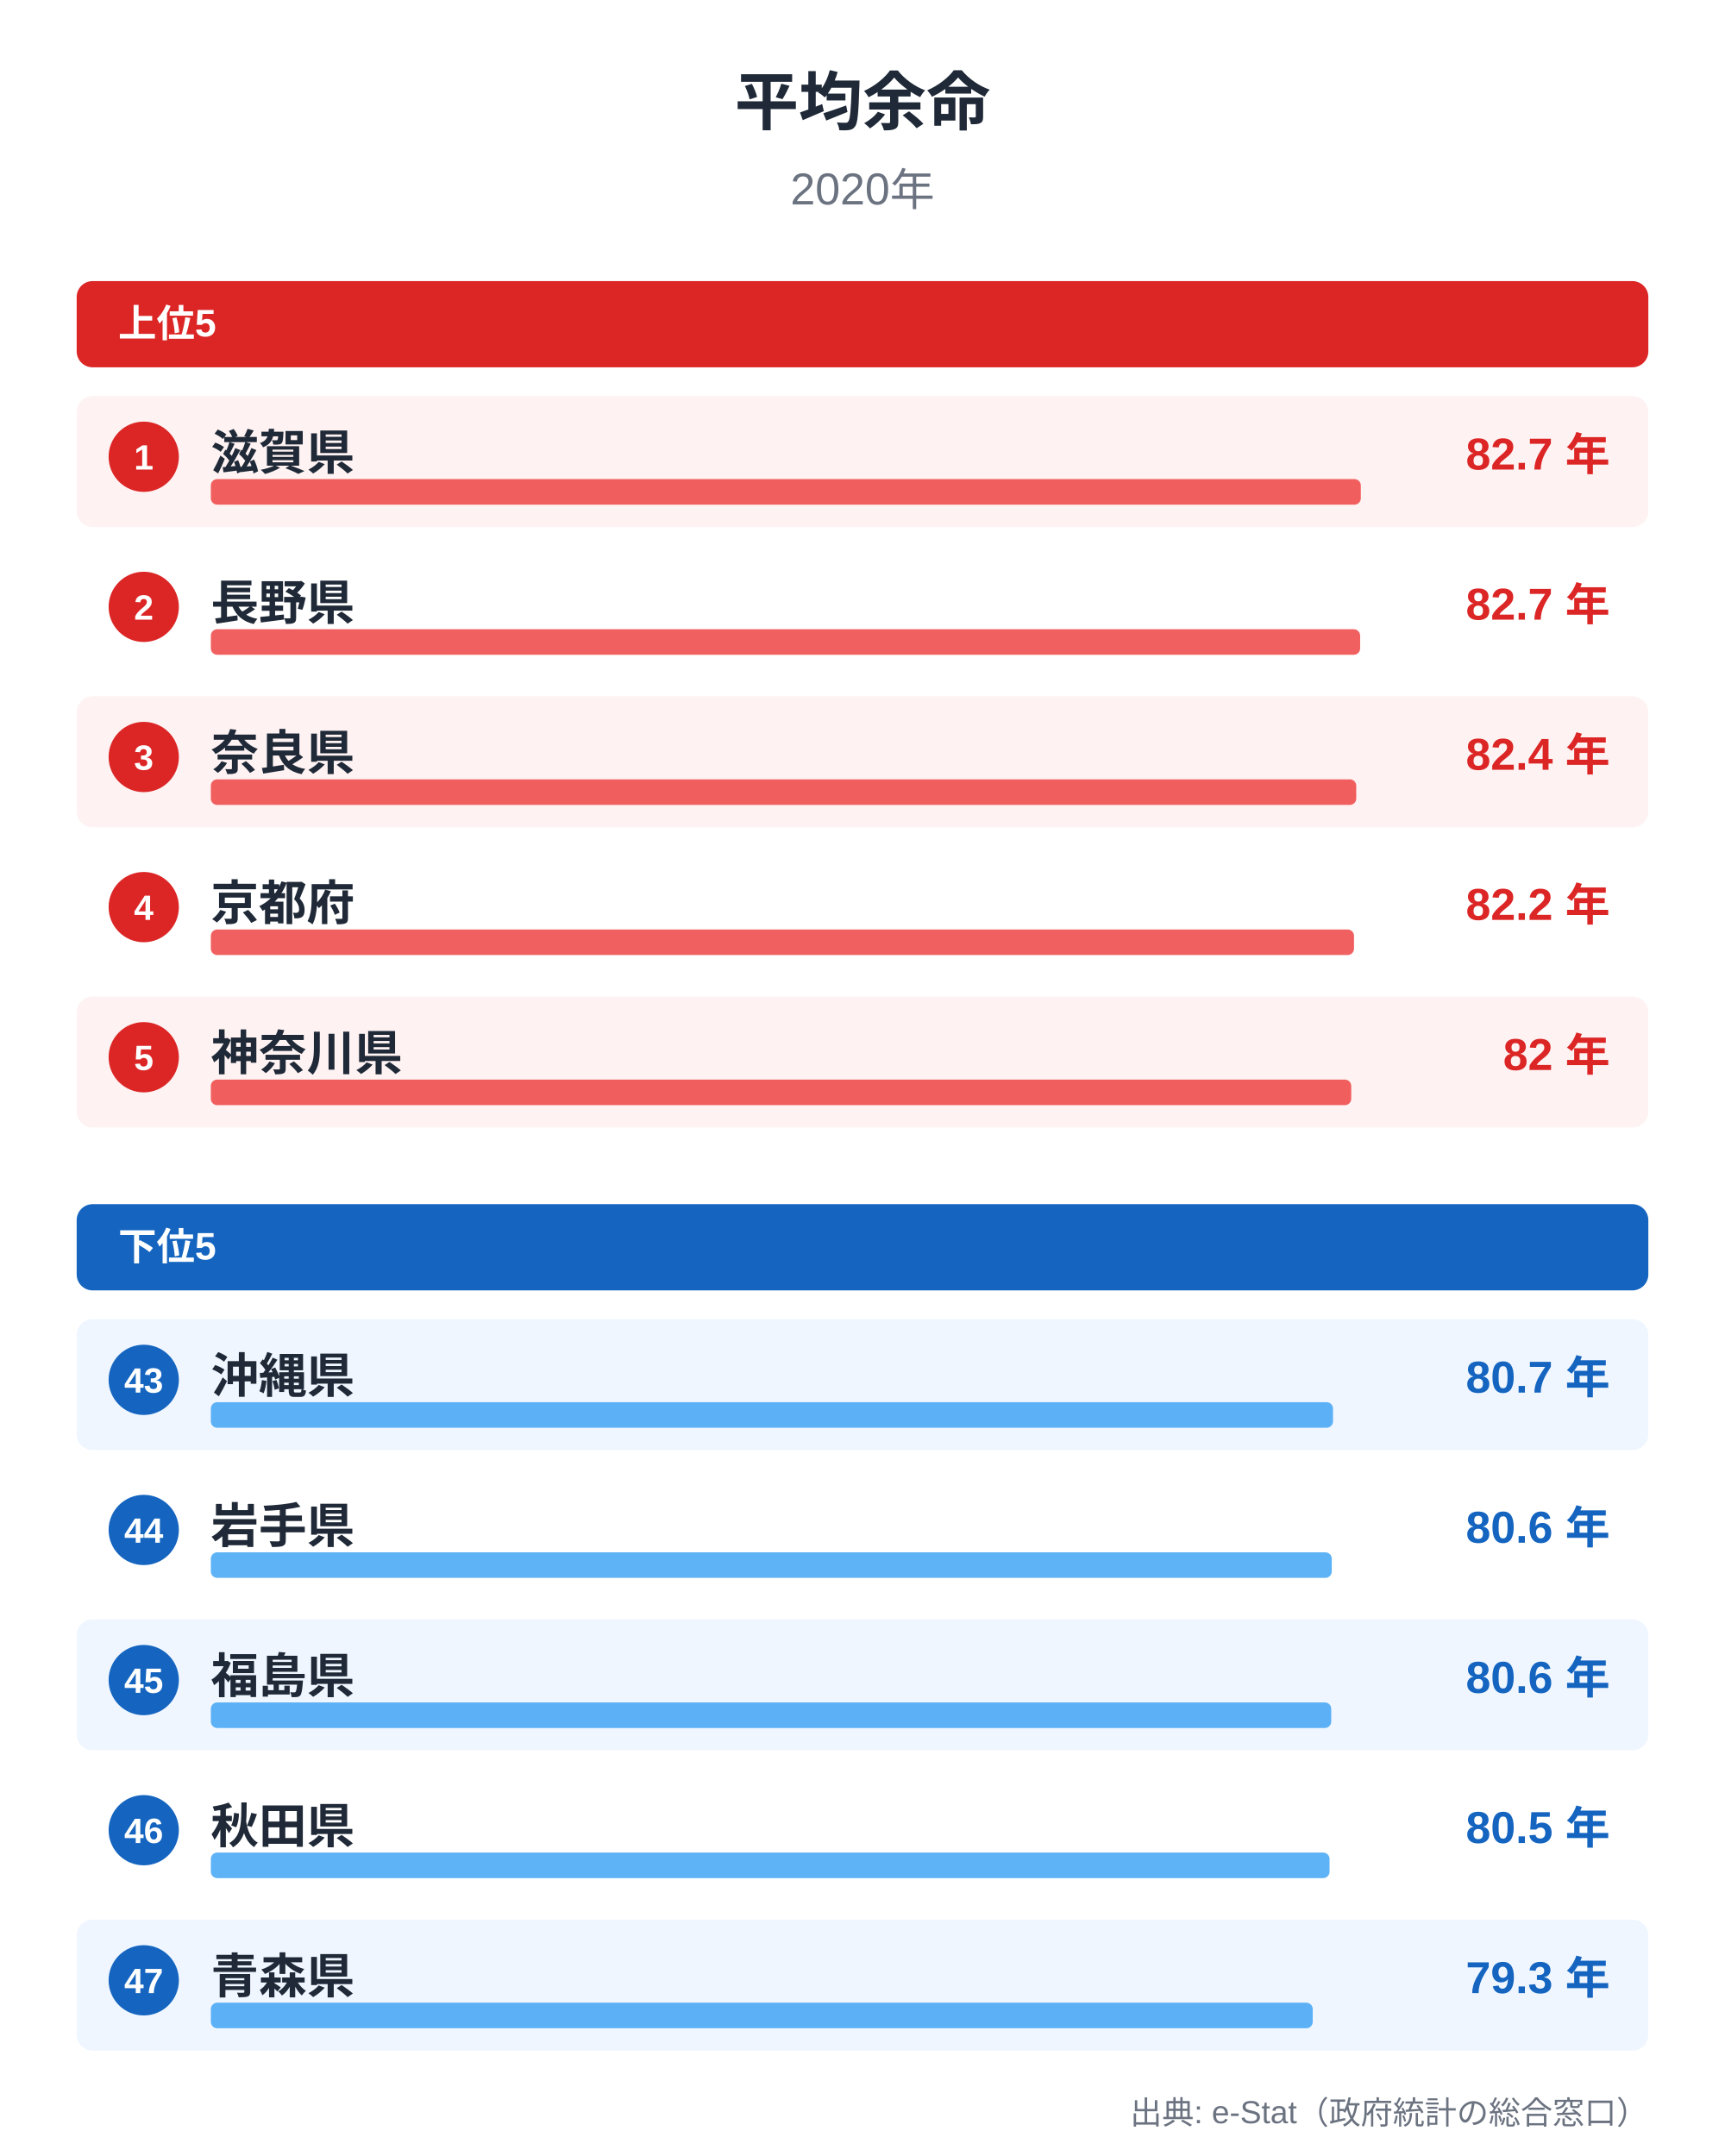
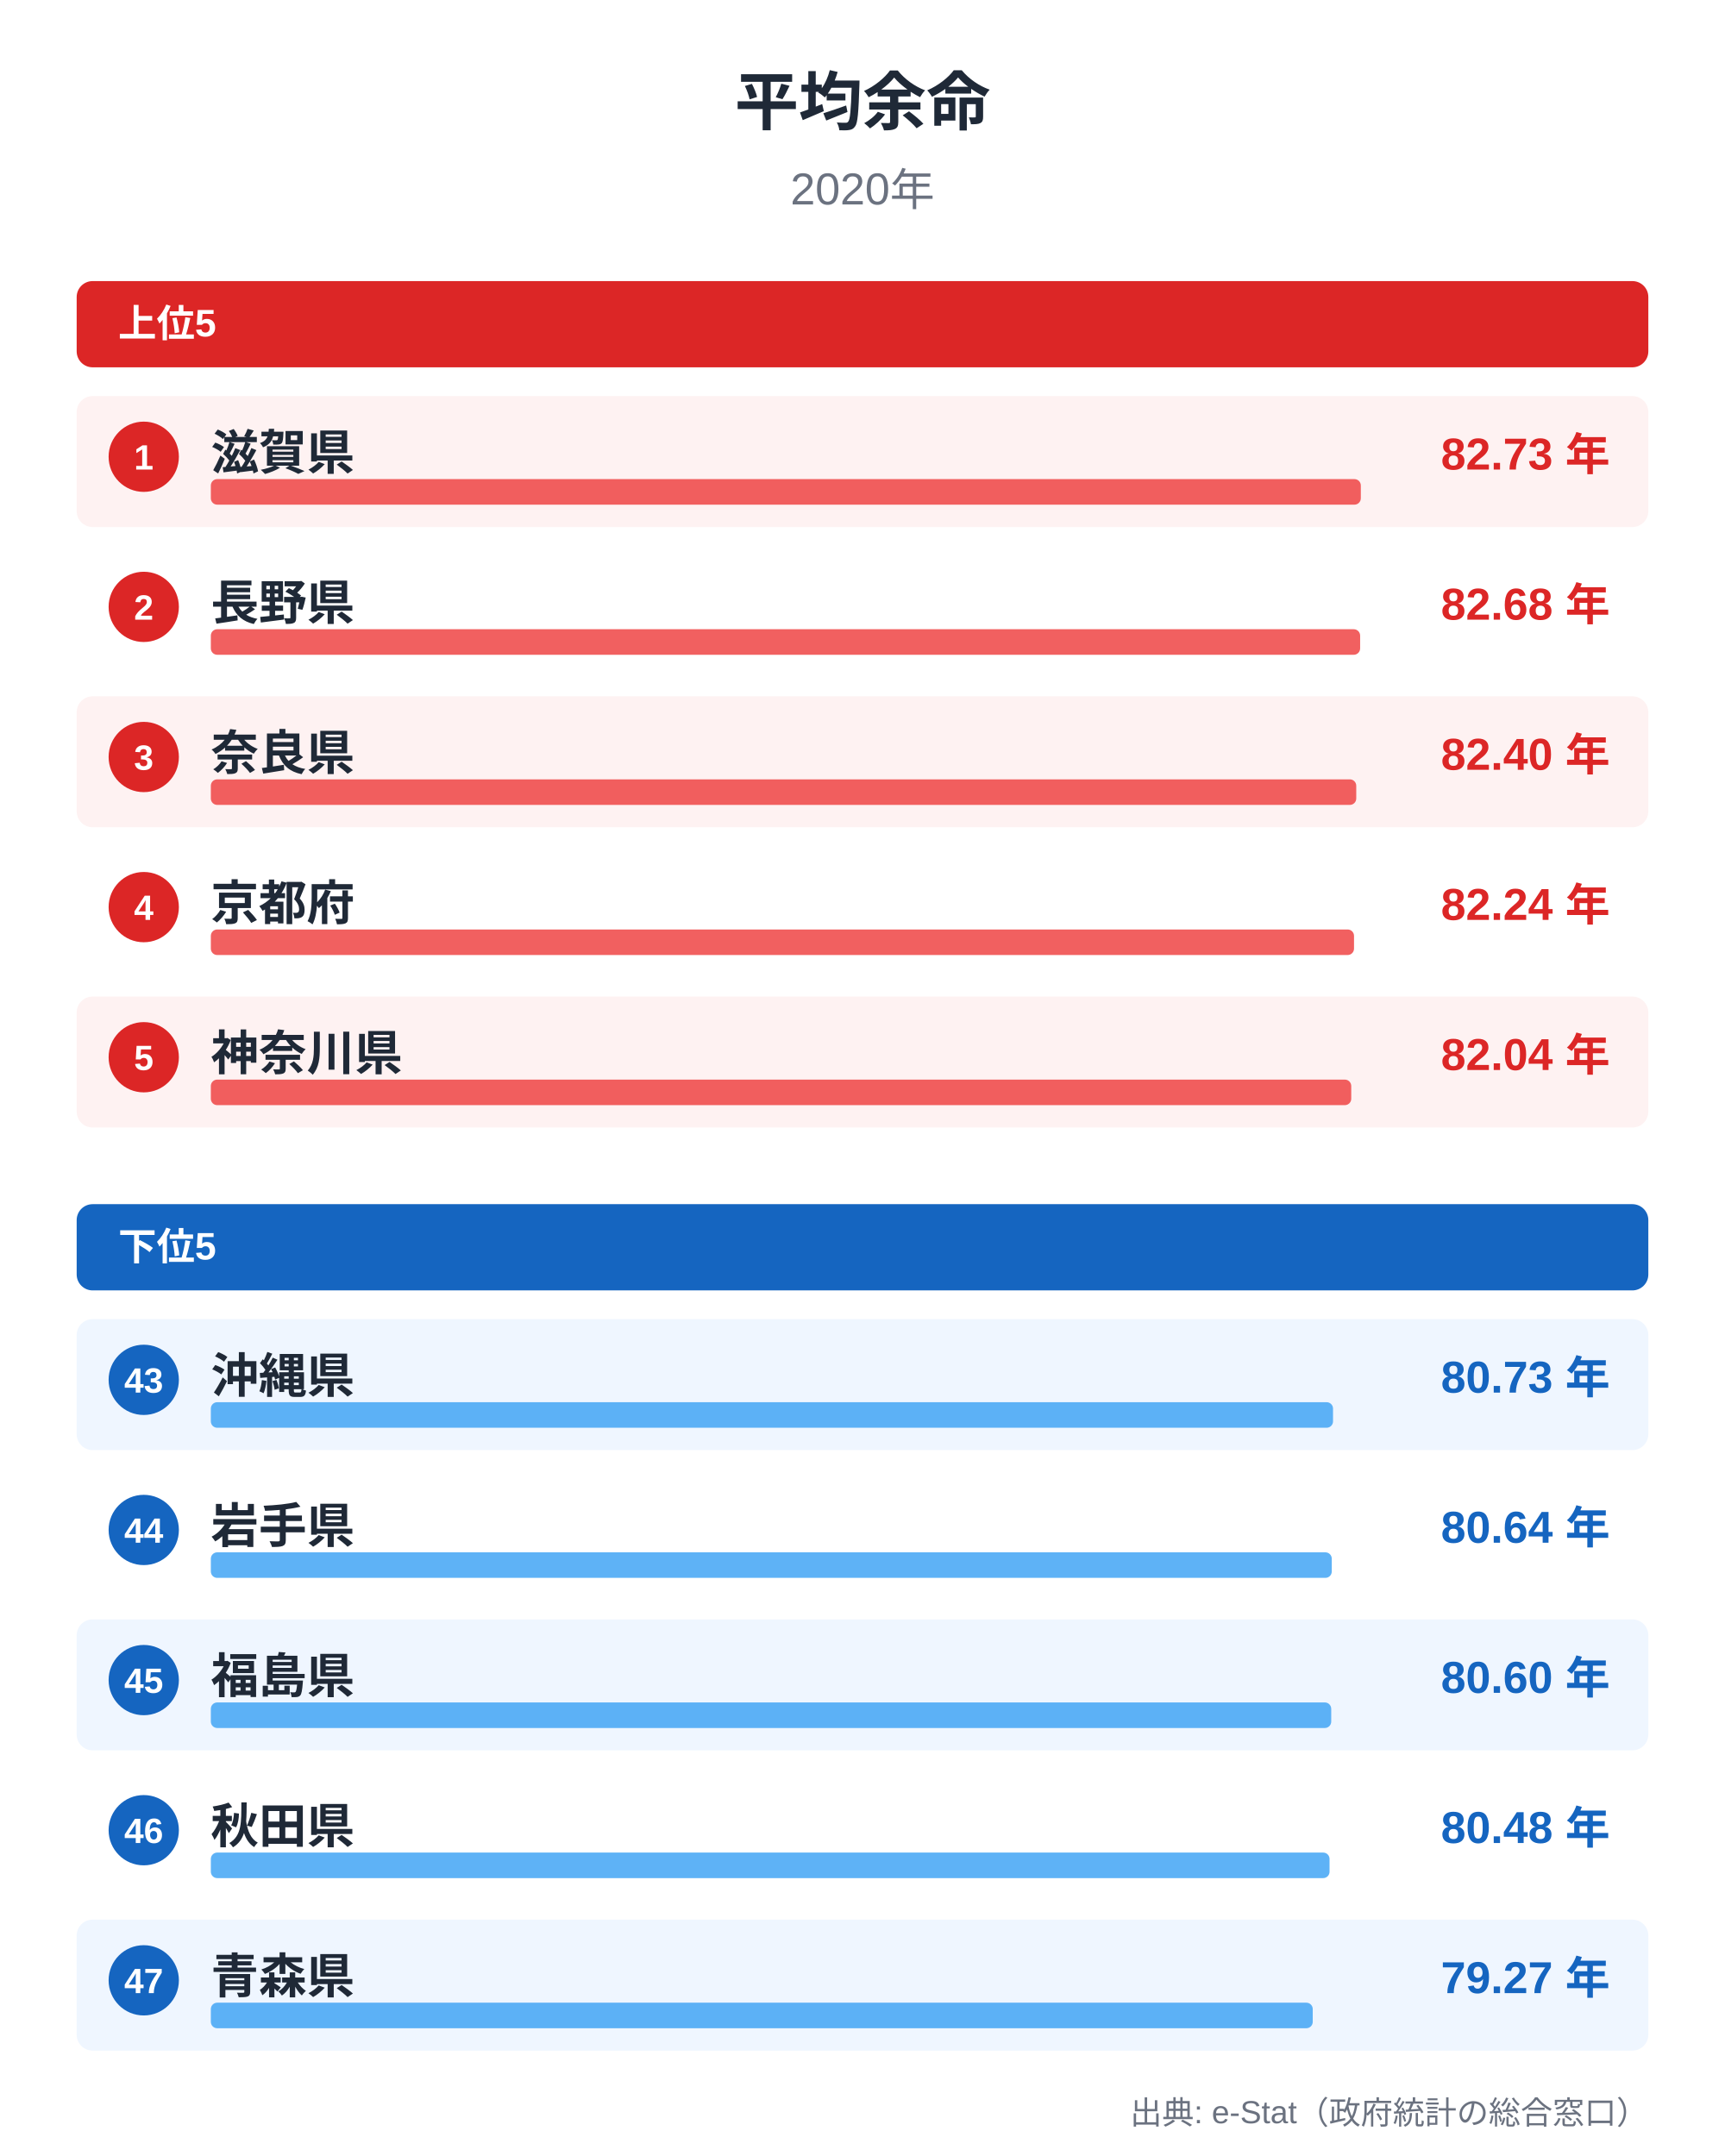
<svg xmlns="http://www.w3.org/2000/svg" width="1080" height="1350" viewBox="0 0 1080 1350" font-family="'Helvetica Neue', Arial, 'Hiragino Kaku Gothic ProN', sans-serif" role="img" aria-label="平均余命">
  <style>
    .svg-bg{fill:#ffffff}
    .svg-plot{fill:#f9fafb}
    .svg-plot-border{stroke:#d1d5db}
    .svg-title{fill:#1f2937}
    .svg-axis{fill:#374151}
    .svg-tick{fill:#6b7280}
    .svg-grid{stroke:#e5e7eb}
    @media (prefers-color-scheme:dark){
    .svg-bg{fill:#0f172a}
    .svg-plot{fill:#1e293b}
    .svg-plot-border{stroke:#334155}
    .svg-title{fill:#e2e8f0}
    .svg-axis{fill:#cbd5e1}
    .svg-tick{fill:#94a3b8}
    .svg-grid{stroke:#334155}
    }
  </style>
  <rect width="1080" height="1350" class="svg-bg" />
  <text x="540" y="78" text-anchor="middle" font-size="40" font-weight="bold" class="svg-title">平均余命</text>
  <text x="540" y="128" text-anchor="middle" font-size="28" class="svg-tick">2020年</text>
  <rect x="48" y="176" width="984" height="54" rx="10" fill="#dc2626" />
  <text x="74" y="211" font-size="24" font-weight="bold" fill="#ffffff">上位5</text>
  <rect x="48" y="248" width="984" height="82" rx="10" fill="#fef2f2" />
  <circle cx="90" cy="286" r="22" fill="#dc2626" />
  <text x="90" y="294" text-anchor="middle" font-size="22" font-weight="bold" fill="#ffffff">1</text>
  <text x="132" y="294" font-size="30" font-weight="bold" fill="#1f2937">滋賀県</text>
-   <text x="1008" y="294" text-anchor="end" font-size="28" font-weight="700" fill="#dc2626">82.7 年</text>
+   <text x="1008" y="294" text-anchor="end" font-size="28" font-weight="700" fill="#dc2626">82.73 年</text>
  <rect x="132" y="300" width="720" height="16" rx="4" fill="#ef4444" opacity="0.85" />
  <rect x="48" y="342" width="984" height="82" rx="10" fill="#ffffff" />
  <circle cx="90" cy="380" r="22" fill="#dc2626" />
  <text x="90" y="388" text-anchor="middle" font-size="22" font-weight="bold" fill="#ffffff">2</text>
  <text x="132" y="388" font-size="30" font-weight="bold" fill="#1f2937">長野県</text>
-   <text x="1008" y="388" text-anchor="end" font-size="28" font-weight="700" fill="#dc2626">82.7 年</text>
+   <text x="1008" y="388" text-anchor="end" font-size="28" font-weight="700" fill="#dc2626">82.68 年</text>
  <rect x="132" y="394" width="719.565" height="16" rx="4" fill="#ef4444" opacity="0.85" />
  <rect x="48" y="436" width="984" height="82" rx="10" fill="#fef2f2" />
  <circle cx="90" cy="474" r="22" fill="#dc2626" />
  <text x="90" y="482" text-anchor="middle" font-size="22" font-weight="bold" fill="#ffffff">3</text>
  <text x="132" y="482" font-size="30" font-weight="bold" fill="#1f2937">奈良県</text>
-   <text x="1008" y="482" text-anchor="end" font-size="28" font-weight="700" fill="#dc2626">82.4 年</text>
+   <text x="1008" y="482" text-anchor="end" font-size="28" font-weight="700" fill="#dc2626">82.40 年</text>
  <rect x="132" y="488" width="717.128" height="16" rx="4" fill="#ef4444" opacity="0.85" />
  <rect x="48" y="530" width="984" height="82" rx="10" fill="#ffffff" />
  <circle cx="90" cy="568" r="22" fill="#dc2626" />
  <text x="90" y="576" text-anchor="middle" font-size="22" font-weight="bold" fill="#ffffff">4</text>
  <text x="132" y="576" font-size="30" font-weight="bold" fill="#1f2937">京都府</text>
-   <text x="1008" y="576" text-anchor="end" font-size="28" font-weight="700" fill="#dc2626">82.2 年</text>
+   <text x="1008" y="576" text-anchor="end" font-size="28" font-weight="700" fill="#dc2626">82.24 年</text>
  <rect x="132" y="582" width="715.736" height="16" rx="4" fill="#ef4444" opacity="0.85" />
  <rect x="48" y="624" width="984" height="82" rx="10" fill="#fef2f2" />
  <circle cx="90" cy="662" r="22" fill="#dc2626" />
  <text x="90" y="670" text-anchor="middle" font-size="22" font-weight="bold" fill="#ffffff">5</text>
  <text x="132" y="670" font-size="30" font-weight="bold" fill="#1f2937">神奈川県</text>
-   <text x="1008" y="670" text-anchor="end" font-size="28" font-weight="700" fill="#dc2626">82 年</text>
+   <text x="1008" y="670" text-anchor="end" font-size="28" font-weight="700" fill="#dc2626">82.04 年</text>
  <rect x="132" y="676" width="713.995" height="16" rx="4" fill="#ef4444" opacity="0.85" />
  <rect x="48" y="754" width="984" height="54" rx="10" fill="#1565c0" />
  <text x="74" y="789" font-size="24" font-weight="bold" fill="#ffffff">下位5</text>
  <rect x="48" y="826" width="984" height="82" rx="10" fill="#eff6ff" />
  <circle cx="90" cy="864" r="22" fill="#1565c0" />
  <text x="90" y="872" text-anchor="middle" font-size="22" font-weight="bold" fill="#ffffff">43</text>
  <text x="132" y="872" font-size="30" font-weight="bold" fill="#1f2937">沖縄県</text>
-   <text x="1008" y="872" text-anchor="end" font-size="28" font-weight="700" fill="#1565c0">80.7 年</text>
+   <text x="1008" y="872" text-anchor="end" font-size="28" font-weight="700" fill="#1565c0">80.73 年</text>
  <rect x="132" y="878" width="702.594" height="16" rx="4" fill="#42a5f5" opacity="0.85" />
  <rect x="48" y="920" width="984" height="82" rx="10" fill="#ffffff" />
  <circle cx="90" cy="958" r="22" fill="#1565c0" />
  <text x="90" y="966" text-anchor="middle" font-size="22" font-weight="bold" fill="#ffffff">44</text>
  <text x="132" y="966" font-size="30" font-weight="bold" fill="#1f2937">岩手県</text>
-   <text x="1008" y="966" text-anchor="end" font-size="28" font-weight="700" fill="#1565c0">80.6 年</text>
+   <text x="1008" y="966" text-anchor="end" font-size="28" font-weight="700" fill="#1565c0">80.64 年</text>
  <rect x="132" y="972" width="701.811" height="16" rx="4" fill="#42a5f5" opacity="0.85" />
  <rect x="48" y="1014" width="984" height="82" rx="10" fill="#eff6ff" />
  <circle cx="90" cy="1052" r="22" fill="#1565c0" />
  <text x="90" y="1060" text-anchor="middle" font-size="22" font-weight="bold" fill="#ffffff">45</text>
  <text x="132" y="1060" font-size="30" font-weight="bold" fill="#1f2937">福島県</text>
-   <text x="1008" y="1060" text-anchor="end" font-size="28" font-weight="700" fill="#1565c0">80.6 年</text>
+   <text x="1008" y="1060" text-anchor="end" font-size="28" font-weight="700" fill="#1565c0">80.60 年</text>
  <rect x="132" y="1066" width="701.463" height="16" rx="4" fill="#42a5f5" opacity="0.85" />
  <rect x="48" y="1108" width="984" height="82" rx="10" fill="#ffffff" />
  <circle cx="90" cy="1146" r="22" fill="#1565c0" />
  <text x="90" y="1154" text-anchor="middle" font-size="22" font-weight="bold" fill="#ffffff">46</text>
  <text x="132" y="1154" font-size="30" font-weight="bold" fill="#1f2937">秋田県</text>
-   <text x="1008" y="1154" text-anchor="end" font-size="28" font-weight="700" fill="#1565c0">80.5 年</text>
+   <text x="1008" y="1154" text-anchor="end" font-size="28" font-weight="700" fill="#1565c0">80.48 年</text>
  <rect x="132" y="1160" width="700.418" height="16" rx="4" fill="#42a5f5" opacity="0.85" />
  <rect x="48" y="1202" width="984" height="82" rx="10" fill="#eff6ff" />
  <circle cx="90" cy="1240" r="22" fill="#1565c0" />
  <text x="90" y="1248" text-anchor="middle" font-size="22" font-weight="bold" fill="#ffffff">47</text>
  <text x="132" y="1248" font-size="30" font-weight="bold" fill="#1f2937">青森県</text>
-   <text x="1008" y="1248" text-anchor="end" font-size="28" font-weight="700" fill="#1565c0">79.3 年</text>
+   <text x="1008" y="1248" text-anchor="end" font-size="28" font-weight="700" fill="#1565c0">79.27 年</text>
  <rect x="132" y="1254" width="689.888" height="16" rx="4" fill="#42a5f5" opacity="0.85" />
  <text x="1032" y="1330" text-anchor="end" font-size="20" class="svg-tick">出典: e-Stat（政府統計の総合窓口）</text>
</svg>
